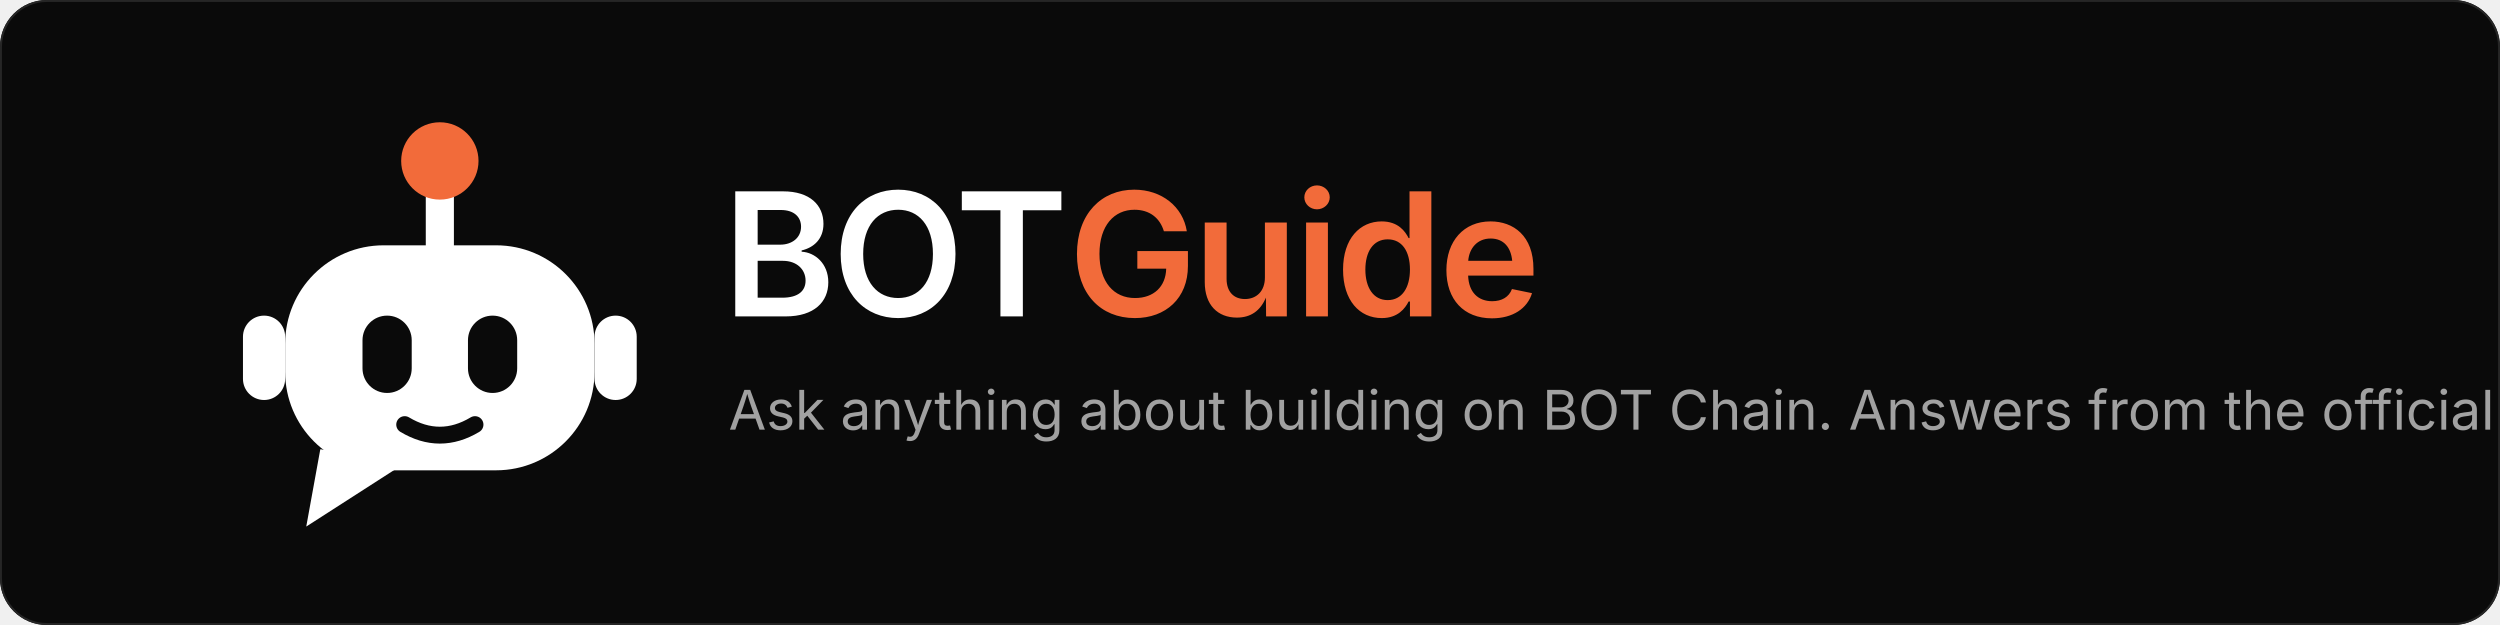
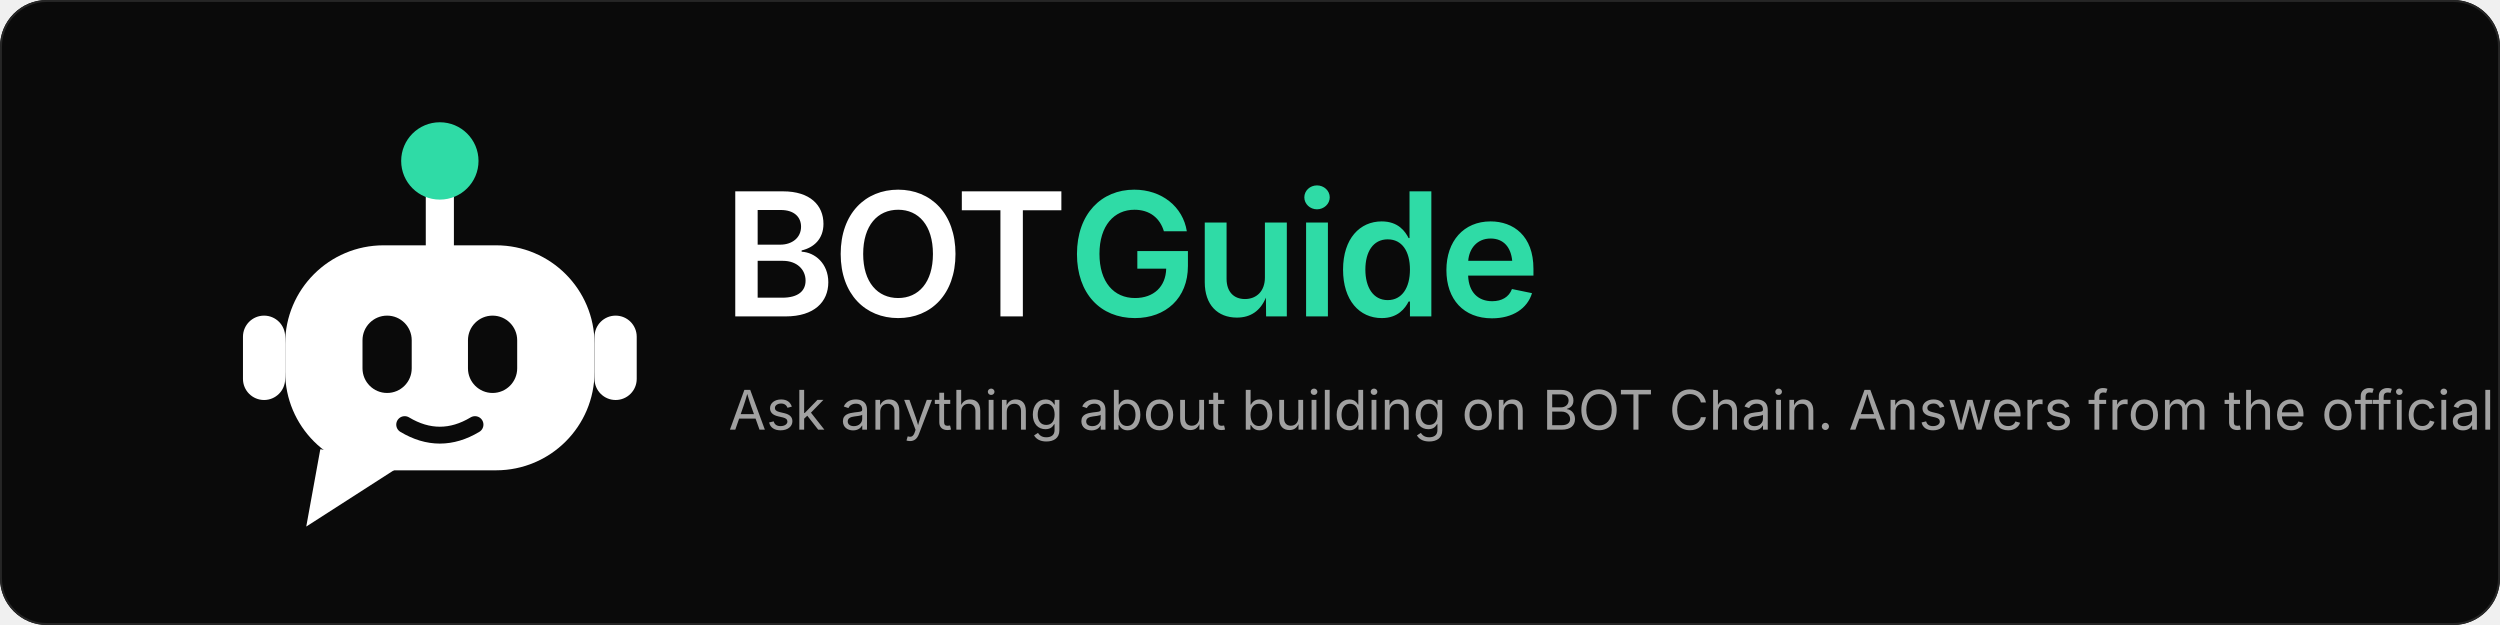
<svg xmlns="http://www.w3.org/2000/svg" width="1280" height="320" viewBox="0 0 1280 320" fill="none">
  <rect width="1280" height="320" rx="24" fill="#0a0a0a" />
  <rect x="0.5" y="0.5" width="1279" height="319" rx="23.5" stroke="#262626" />
  <g transform="translate(110 50) scale(3.6)">
    <path d="M32 21V12" stroke="#fff" stroke-width="4" stroke-linecap="round" />
-     <circle cx="32" cy="9" r="5.5" fill="#F26B3A" />
+     <circle cx="32" cy="9" r="5.5" fill="#2fdba6" />
    <rect x="4" y="31" width="6" height="12" rx="3" fill="#fff" />
    <rect x="54" y="31" width="6" height="12" rx="3" fill="#fff" />
    <rect x="10" y="21" width="44" height="32" rx="14" fill="#fff" />
    <path d="M15 50 13 61 27 52Z" fill="#fff" />
    <rect x="21" y="31" width="7" height="11" rx="3.5" fill="#0a0a0a" />
    <rect x="36" y="31" width="7" height="11" rx="3.5" fill="#0a0a0a" />
    <path d="M27 46.5q5 3 10 0" stroke="#0a0a0a" stroke-width="2.4" stroke-linecap="round" fill="none" />
  </g>
-   <text x="370" y="162" fill="#fff" font-family="Geist, Inter, Segoe UI, Arial, sans-serif" font-size="88" font-weight="600" letter-spacing="-2">BOT<tspan fill="#F26B3A">Guide</tspan>
+   <text x="370" y="162" fill="#fff" font-family="Geist, Inter, Segoe UI, Arial, sans-serif" font-size="88" font-weight="600" letter-spacing="-2">BOT<tspan fill="#2fdba6">Guide</tspan>
  </text>
  <text x="373" y="220" fill="#a1a1a1" font-family="Geist, Inter, Segoe UI, Arial, sans-serif" font-size="28">Ask anything about building on BOT Chain. Answers from the official docs.</text>
</svg>
